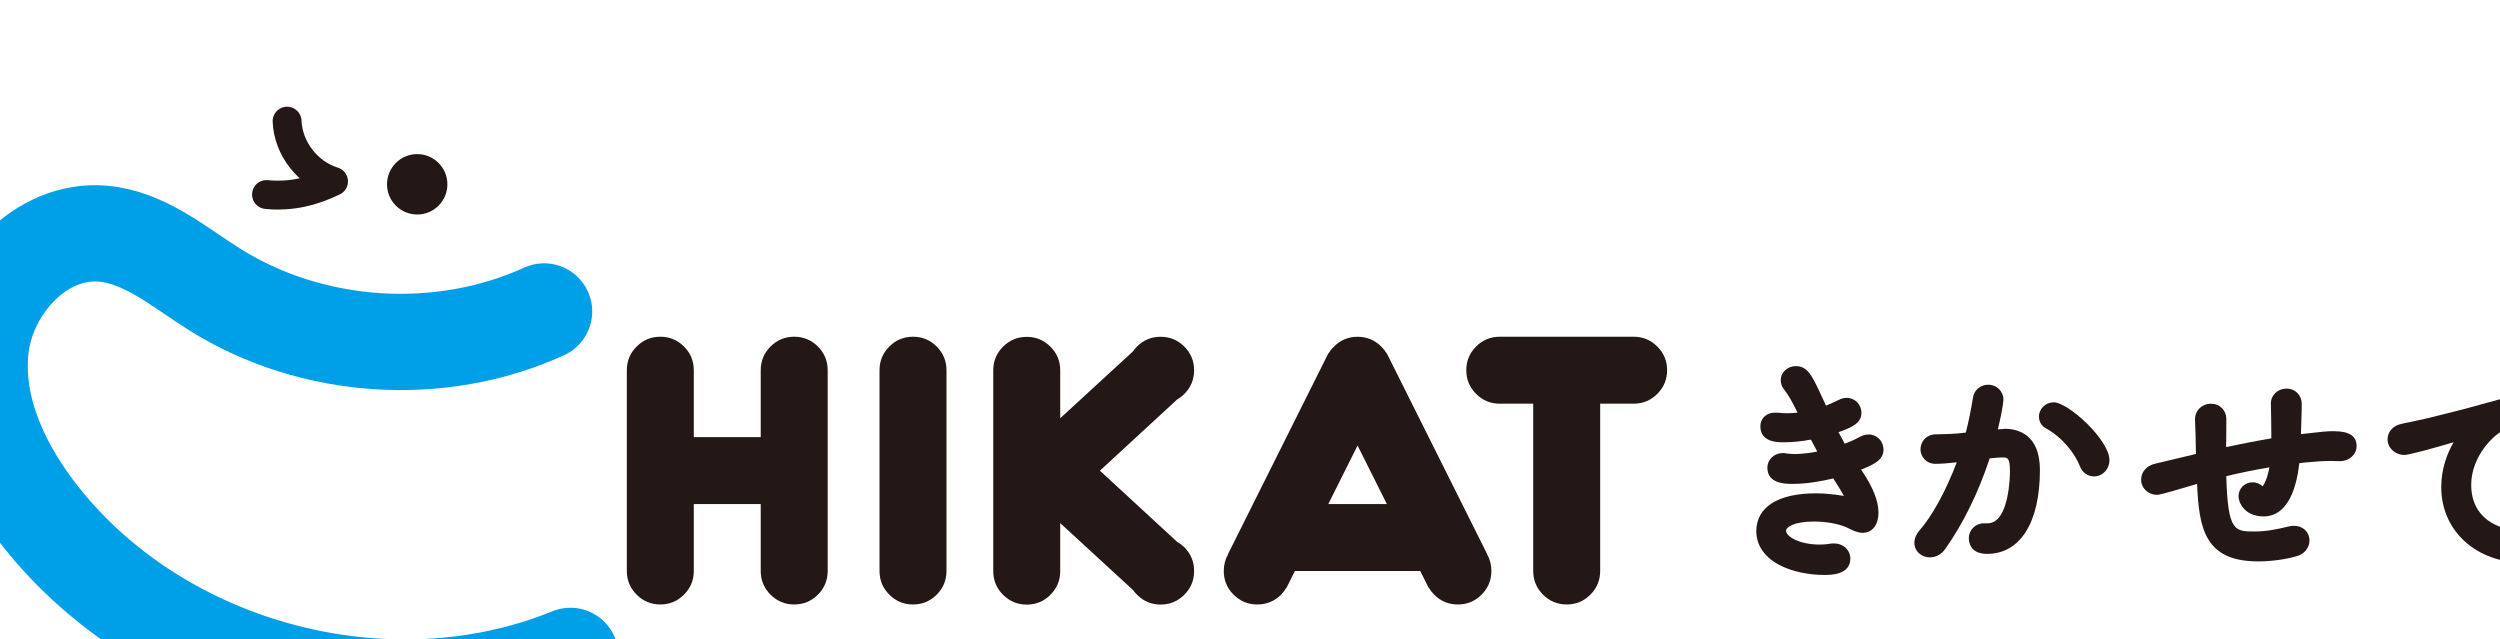
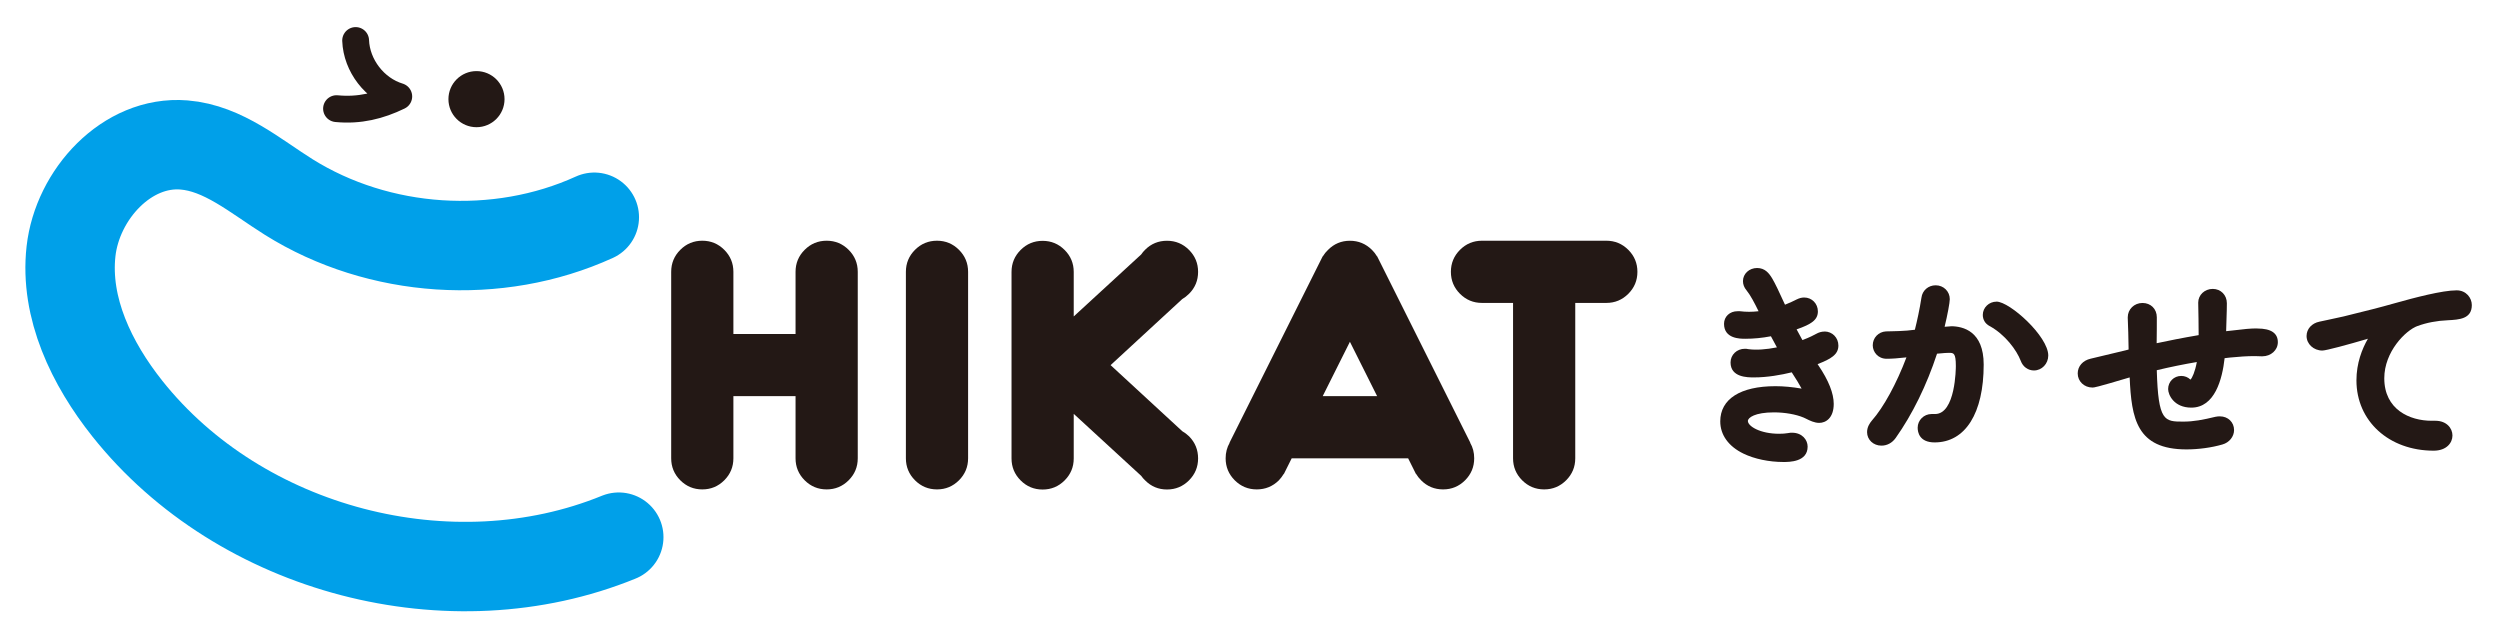
- <svg xmlns="http://www.w3.org/2000/svg" id="_レイヤー_1" data-name="レイヤー 1" viewBox="142 209 548 140">
+ <svg xmlns="http://www.w3.org/2000/svg" id="_レイヤー_1" data-name="レイヤー 1" viewBox="121 226 590 151">
  <defs>
    <style>
      .cls-1 {
        fill: #231815;
      }

      .cls-2 {
        stroke: #00a0e9;
        stroke-width: 21.1px;
      }

      .cls-2, .cls-3 {
        fill: none;
        stroke-linecap: round;
        stroke-linejoin: round;
      }

      .cls-3 {
        stroke: #231815;
        stroke-width: 6.33px;
      }
    </style>
  </defs>
  <g>
    <path class="cls-1" d="M294.08,319.49v14.67c0,2.03-.72,3.76-2.15,5.19-1.43,1.43-3.16,2.15-5.19,2.15s-3.76-.72-5.19-2.15c-1.43-1.43-2.15-3.16-2.15-5.19v-44.01c0-2.03.72-3.76,2.15-5.19s3.16-2.15,5.19-2.15,3.76.72,5.19,2.15,2.15,3.16,2.15,5.19v14.67h14.67v-14.67c0-2.03.72-3.76,2.15-5.19,1.43-1.43,3.16-2.15,5.19-2.15s3.76.72,5.19,2.15c1.43,1.43,2.15,3.16,2.15,5.19v44.01c0,2.03-.72,3.76-2.15,5.19-1.43,1.43-3.16,2.15-5.19,2.15s-3.76-.72-5.19-2.15c-1.43-1.43-2.15-3.16-2.15-5.19v-14.67h-14.67Z" />
    <path class="cls-1" d="M349.47,334.16c0,2.03-.72,3.76-2.15,5.19-1.43,1.43-3.16,2.15-5.19,2.15s-3.76-.72-5.19-2.15c-1.43-1.43-2.15-3.16-2.15-5.19v-44.01c0-2.03.72-3.76,2.15-5.19,1.43-1.43,3.16-2.15,5.19-2.15s3.76.72,5.19,2.15c1.43,1.43,2.15,3.16,2.15,5.19v44.01Z" />
    <path class="cls-1" d="M374.4,300.68l15.92-14.63c.27-.39.57-.76.92-1.1,1.42-1.42,3.14-2.13,5.17-2.13s3.76.72,5.19,2.15c1.43,1.43,2.15,3.16,2.15,5.19s-.71,3.75-2.13,5.17c-.51.51-1.05.93-1.61,1.25l-16.91,15.59,16.91,15.59c.56.32,1.1.72,1.61,1.21,1.42,1.44,2.13,3.18,2.13,5.21s-.72,3.76-2.15,5.19c-1.43,1.43-3.16,2.15-5.19,2.15s-3.75-.72-5.17-2.16c-.34-.32-.65-.67-.92-1.06l-15.92-14.63v10.52c0,2.03-.72,3.76-2.15,5.19-1.43,1.43-3.16,2.15-5.19,2.15s-3.76-.72-5.19-2.15c-1.43-1.43-2.15-3.16-2.15-5.19v-44.01c0-2.03.72-3.76,2.15-5.19s3.16-2.15,5.19-2.15,3.76.72,5.19,2.15,2.15,3.16,2.15,5.19v10.52Z" />
    <path class="cls-1" d="M425.84,334.16l-1.83,3.67h-.04c-.32.54-.71,1.05-1.17,1.54-1.44,1.42-3.18,2.13-5.21,2.13s-3.76-.72-5.19-2.15c-1.43-1.43-2.15-3.16-2.15-5.19,0-1.34.32-2.57.95-3.67h-.04l22-44.01h.04c.32-.54.72-1.04,1.21-1.5,1.42-1.44,3.14-2.16,5.17-2.16s3.76.72,5.21,2.16c.46.46.86.97,1.17,1.5h.04l22,44.01h-.04c.64,1.1.95,2.32.95,3.67,0,2.03-.72,3.76-2.15,5.19-1.43,1.43-3.16,2.15-5.19,2.15s-3.75-.71-5.17-2.13c-.49-.49-.89-1-1.21-1.54h-.04l-1.83-3.67h-27.5ZM446,319.49l-6.42-12.83-6.42,12.83h12.84Z" />
    <path class="cls-1" d="M478.08,297.49h-7.33c-2.03,0-3.76-.72-5.19-2.15s-2.15-3.16-2.15-5.19.72-3.76,2.15-5.19,3.16-2.15,5.19-2.15h29.34c2.03,0,3.76.72,5.19,2.15,1.43,1.43,2.15,3.16,2.15,5.19s-.72,3.76-2.15,5.19c-1.43,1.43-3.16,2.15-5.19,2.15h-7.33v36.67c0,2.03-.72,3.76-2.15,5.19-1.43,1.43-3.16,2.15-5.19,2.15s-3.76-.72-5.19-2.15c-1.43-1.43-2.15-3.16-2.15-5.19v-36.67Z" />
  </g>
  <g>
    <circle class="cls-1" cx="233.45" cy="249.4" r="6.62" />
    <path class="cls-2" d="M261.26,277.27c-22.83,10.4-50.82,8.55-72.09-4.75-7.9-4.95-15.47-11.56-24.76-12.31-13.45-1.08-25.14,11.67-26.65,25.08-1.5,13.41,4.89,26.57,13.29,37.14,26.67,33.55,76.3,46.54,115.98,30.34" />
    <path class="cls-3" d="M204.93,235.56c.22,5.92,4.5,11.48,10.18,13.2-4.57,2.22-9.3,3.41-14.69,2.88" />
  </g>
  <g>
    <path class="cls-1" d="M551.55,304.25c-.65,0-1.32.19-1.95.55-.44.25-1.52.82-3.23,1.46-.43-.77-.89-1.61-1.37-2.53,3.51-1.21,5.02-2.25,5.02-4.24,0-1.84-1.42-3.28-3.23-3.28-.58,0-1.15.15-1.76.45-.75.38-1.69.83-2.77,1.25-1.43-3.13-2.3-4.98-3-6.16-.77-1.3-1.74-2.5-3.59-2.5s-3.33,1.36-3.33,3.09c0,.79.28,1.52.84,2.18.94,1.17,1.85,2.9,2.84,4.93-1.55.18-2.95.18-4.38,0h-.59c-1.82-.01-3.18,1.27-3.18,2.97,0,3.53,3.78,3.53,5.02,3.53,1.97,0,3.96-.19,6.05-.59.48.92.95,1.79,1.41,2.62-2.55.51-4.88.67-6.72.42-.35-.09-.65-.09-.84-.09-1.9,0-3.38,1.42-3.38,3.23,0,3.53,4.01,3.53,5.52,3.53,3.18,0,6.42-.59,8.92-1.2,1,1.55,1.82,2.86,2.33,3.84-2.22-.38-4.25-.57-6.18-.57-8.27,0-13.02,3.03-13.02,8.3,0,3.2,1.95,5.91,5.49,7.62,2.59,1.25,6.02,1.97,9.41,1.97,1.41,0,5.72,0,5.72-3.63,0-1.59-1.29-3.28-3.68-3.28-.23,0-.54,0-.94.09-.65.11-1.29.16-2.09.16-4.51,0-7.39-1.79-7.39-3.02,0-.78,1.67-2.03,6.15-2.03,2.56,0,5.19.46,7.02,1.23.17.08.36.17.57.27.87.44,1.96.98,3.09.98,1.58,0,3.43-1.17,3.43-4.48,0-2.5-1.22-5.55-3.6-9.07l-.21-.32c3.16-1.2,4.91-2.27,4.91-4.37,0-1.87-1.44-3.33-3.28-3.33Z" />
    <path class="cls-1" d="M581.39,303.01c-.17,0-.24,0-1.46.11.67-2.74,1.22-5.73,1.22-6.51,0-1.84-1.46-3.28-3.33-3.28-1.74,0-3.15,1.22-3.36,2.92-.42,2.74-1.04,5.55-1.55,7.57l-1.85.2c-1.32.11-2.47.13-3.69.16-.41,0-.82.02-1.28.03-1.78.1-3.12,1.51-3.12,3.28,0,1.57,1.23,3.18,3.28,3.18,1.16,0,2.8-.11,4.67-.33-2.31,6.13-5.38,11.78-8.16,14.92l-.05.06c-.47.57-1.08,1.47-1.08,2.67,0,1.79,1.49,3.18,3.38,3.18,1.34,0,2.54-.64,3.37-1.81,3.95-5.58,7.31-12.43,9.76-19.89,1.59-.16,2.4-.2,2.81-.2,1.09,0,1.63,0,1.63,3.12,0,.46-.06,11.32-4.91,11.32-.59,0-.77,0-.84,0-1.8.01-3.26,1.46-3.26,3.23,0,1.04.39,3.47,4,3.47,7.25,0,11.58-6.87,11.58-18.38,0-7.87-4.86-9.04-7.75-9.04Z" />
    <path class="cls-1" d="M592.17,297.19c-1.78,0-3.23,1.41-3.23,3.13,0,1.13.59,2.1,1.58,2.61,3.68,2.01,6.4,5.67,7.38,8.24.5,1.38,1.72,2.26,3.11,2.26,1.87,0,3.38-1.58,3.38-3.53,0-4.54-9.1-12.72-12.22-12.72Z" />
    <path class="cls-1" d="M653.74,303.51c-1.72,0-2.56.09-7.37.65.17-5.3.17-5.79.17-6.6,0-1.93-1.43-3.38-3.33-3.38s-3.43,1.42-3.43,3.23v.1c.05,1.83.1,5.77.1,7.49v.09c-3.78.64-7.32,1.35-9.91,1.91.04-2.25.04-4.57.04-6.12,0-1.96-1.42-3.38-3.38-3.38s-3.48,1.49-3.48,3.38v.19c.1,2.23.15,4.38.2,7.31,0,.04,0,.07,0,.11-.25.07-.49.13-.72.19l-8.24,1.97c-1.85.42-3.05,1.79-3.05,3.48,0,1.87,1.53,3.33,3.48,3.33.38,0,.77,0,8.78-2.39.43,9.67,1.61,16.99,13.41,16.99,2.87,0,5.96-.43,8.47-1.16,1.63-.45,2.76-1.86,2.76-3.41,0-1.84-1.43-3.23-3.33-3.23-.25,0-.64,0-1.05.1-2.98.72-5.18,1.14-7.59,1.14-4.46,0-5.93,0-6.27-12.13,3.17-.76,6.42-1.42,9.45-1.93-.42,2.32-1.1,3.75-1.48,4.13-.02,0-.03,0-.05,0-.57-.55-1.32-.85-2.15-.85-1.73,0-3.09,1.36-3.09,3.09,0,1.37,1.38,4.39,5.47,4.39,5.55,0,7.31-6.71,7.86-11.67l1.27-.15c2.2-.21,3.94-.34,5.82-.34.24,0,.49.01.73.02.3.01.61.03.91.03h.15c2.06,0,3.68-1.46,3.68-3.33,0-2.15-1.62-3.23-4.82-3.23Z" />
    <path class="cls-1" d="M691.52,302.95c2.1-.79,4.63-1.27,7.16-1.37,2.66-.14,5.67-.29,5.67-3.58,0-1.71-1.34-3.48-3.58-3.48-3.4,0-9.98,1.74-14.64,3.05-3.64,1.04-6.95,1.85-9.36,2.44-1.05.26-1.97.48-2.68.67-.99.24-2.55.56-3.81.83-.8.17-1.5.31-1.88.4-1.83.37-3.05,1.73-3.05,3.39,0,1.89,1.67,3.43,3.73,3.43.86,0,6.09-1.4,10.75-2.79-1.4,2.43-2.71,5.79-2.71,9.83,0,9.61,7.67,16.59,18.23,16.59,3.04,0,4.43-1.86,4.43-3.58s-1.38-3.48-4.03-3.48h-.89c-5.15,0-11.17-2.63-11.17-10.03,0-6.27,5.02-11.29,7.83-12.33Z" />
  </g>
</svg>
